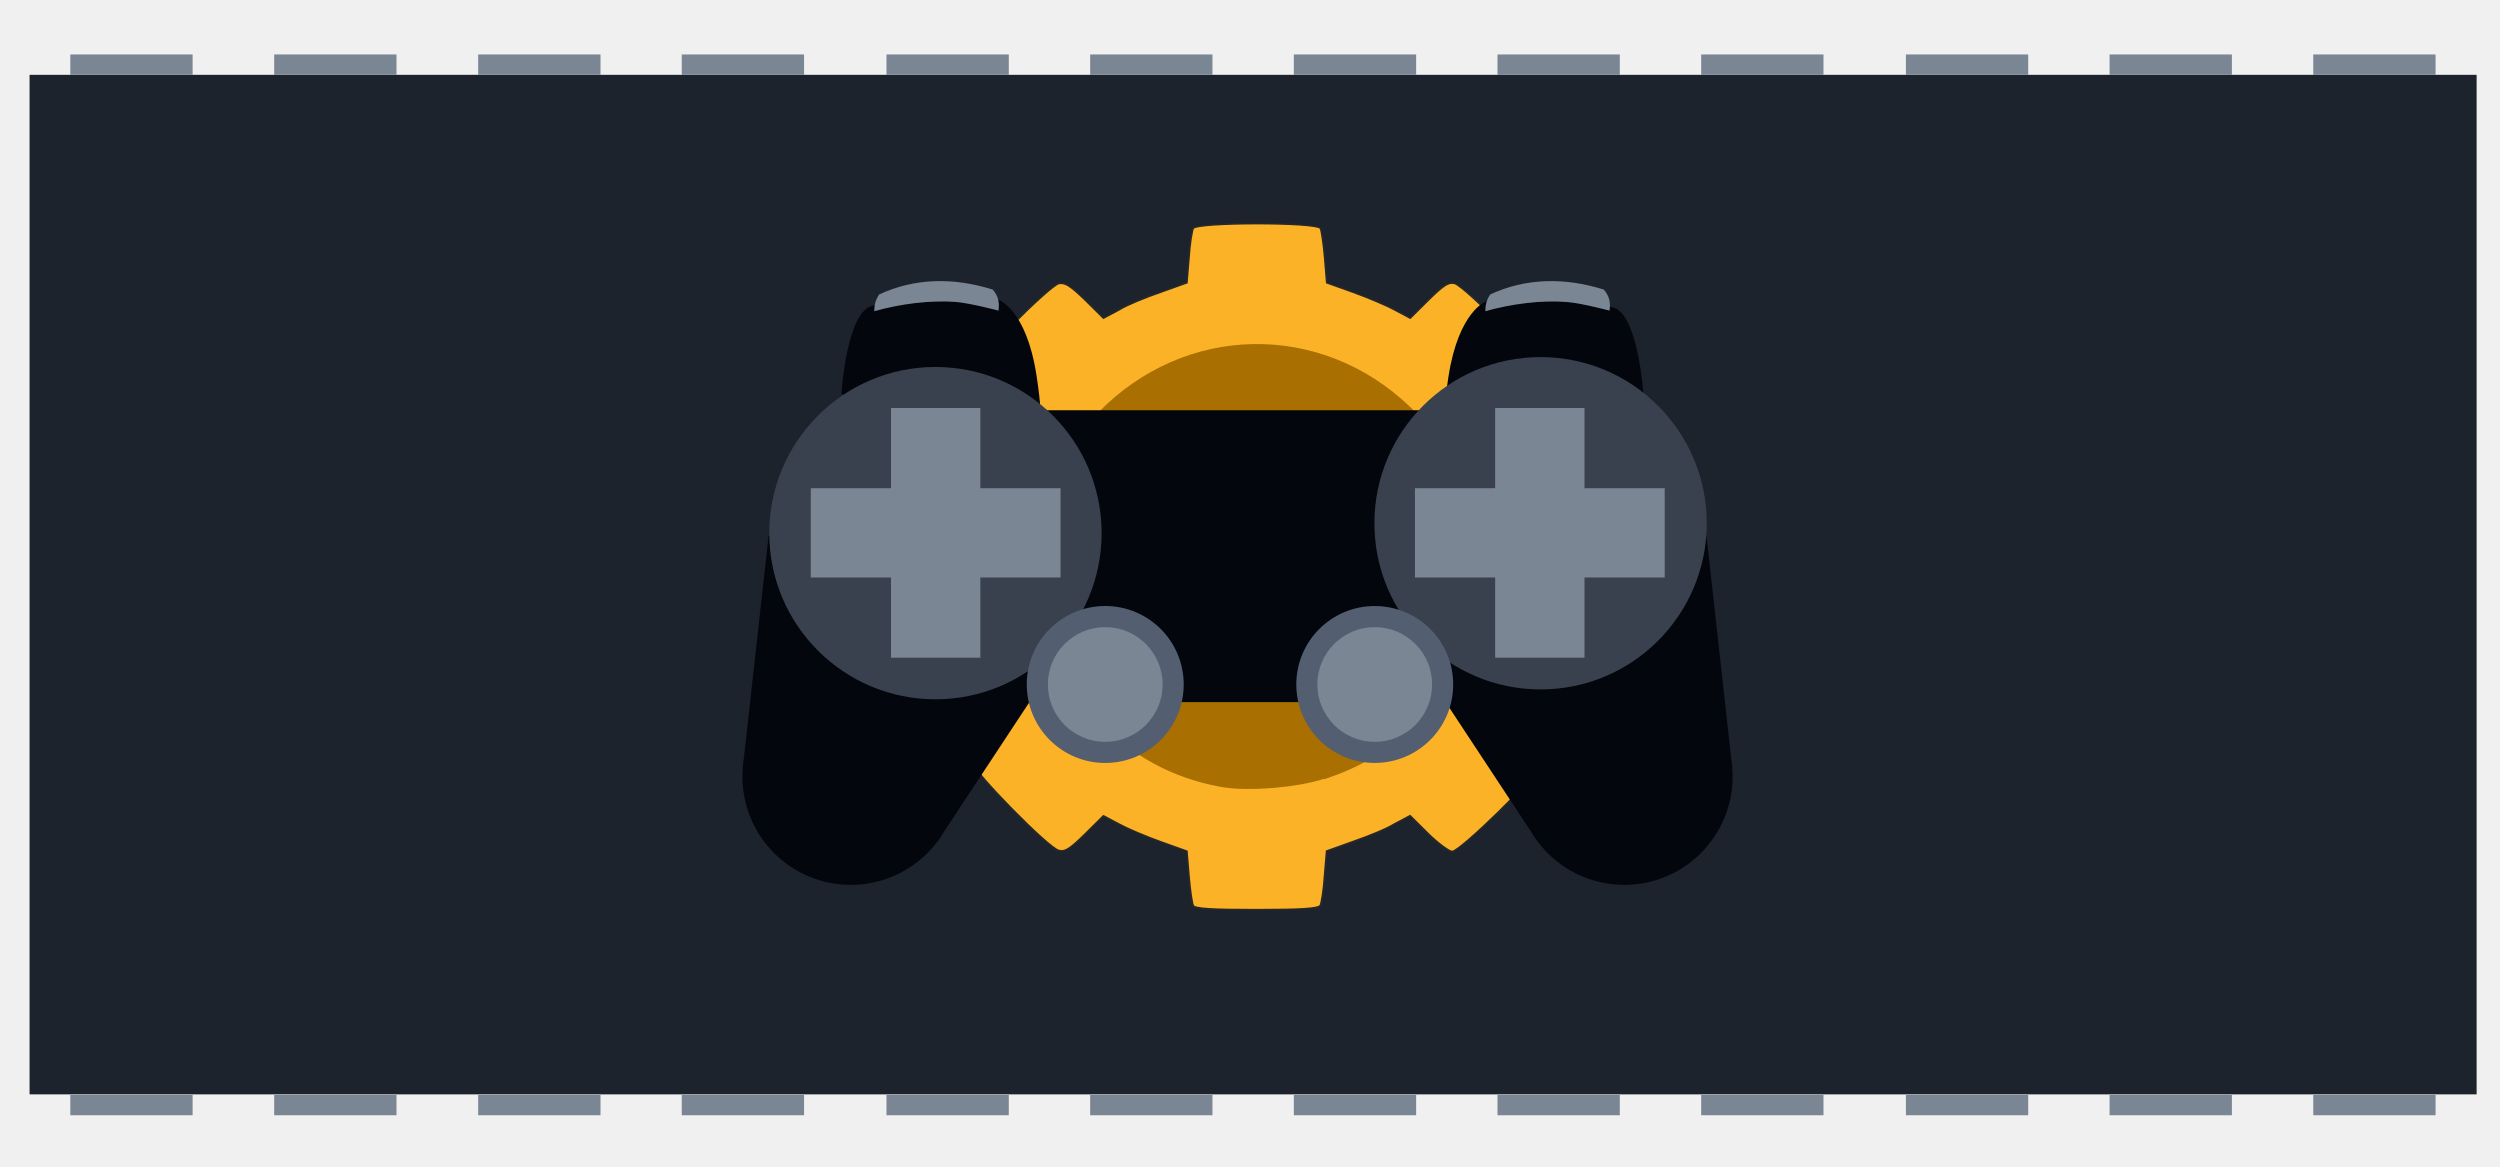
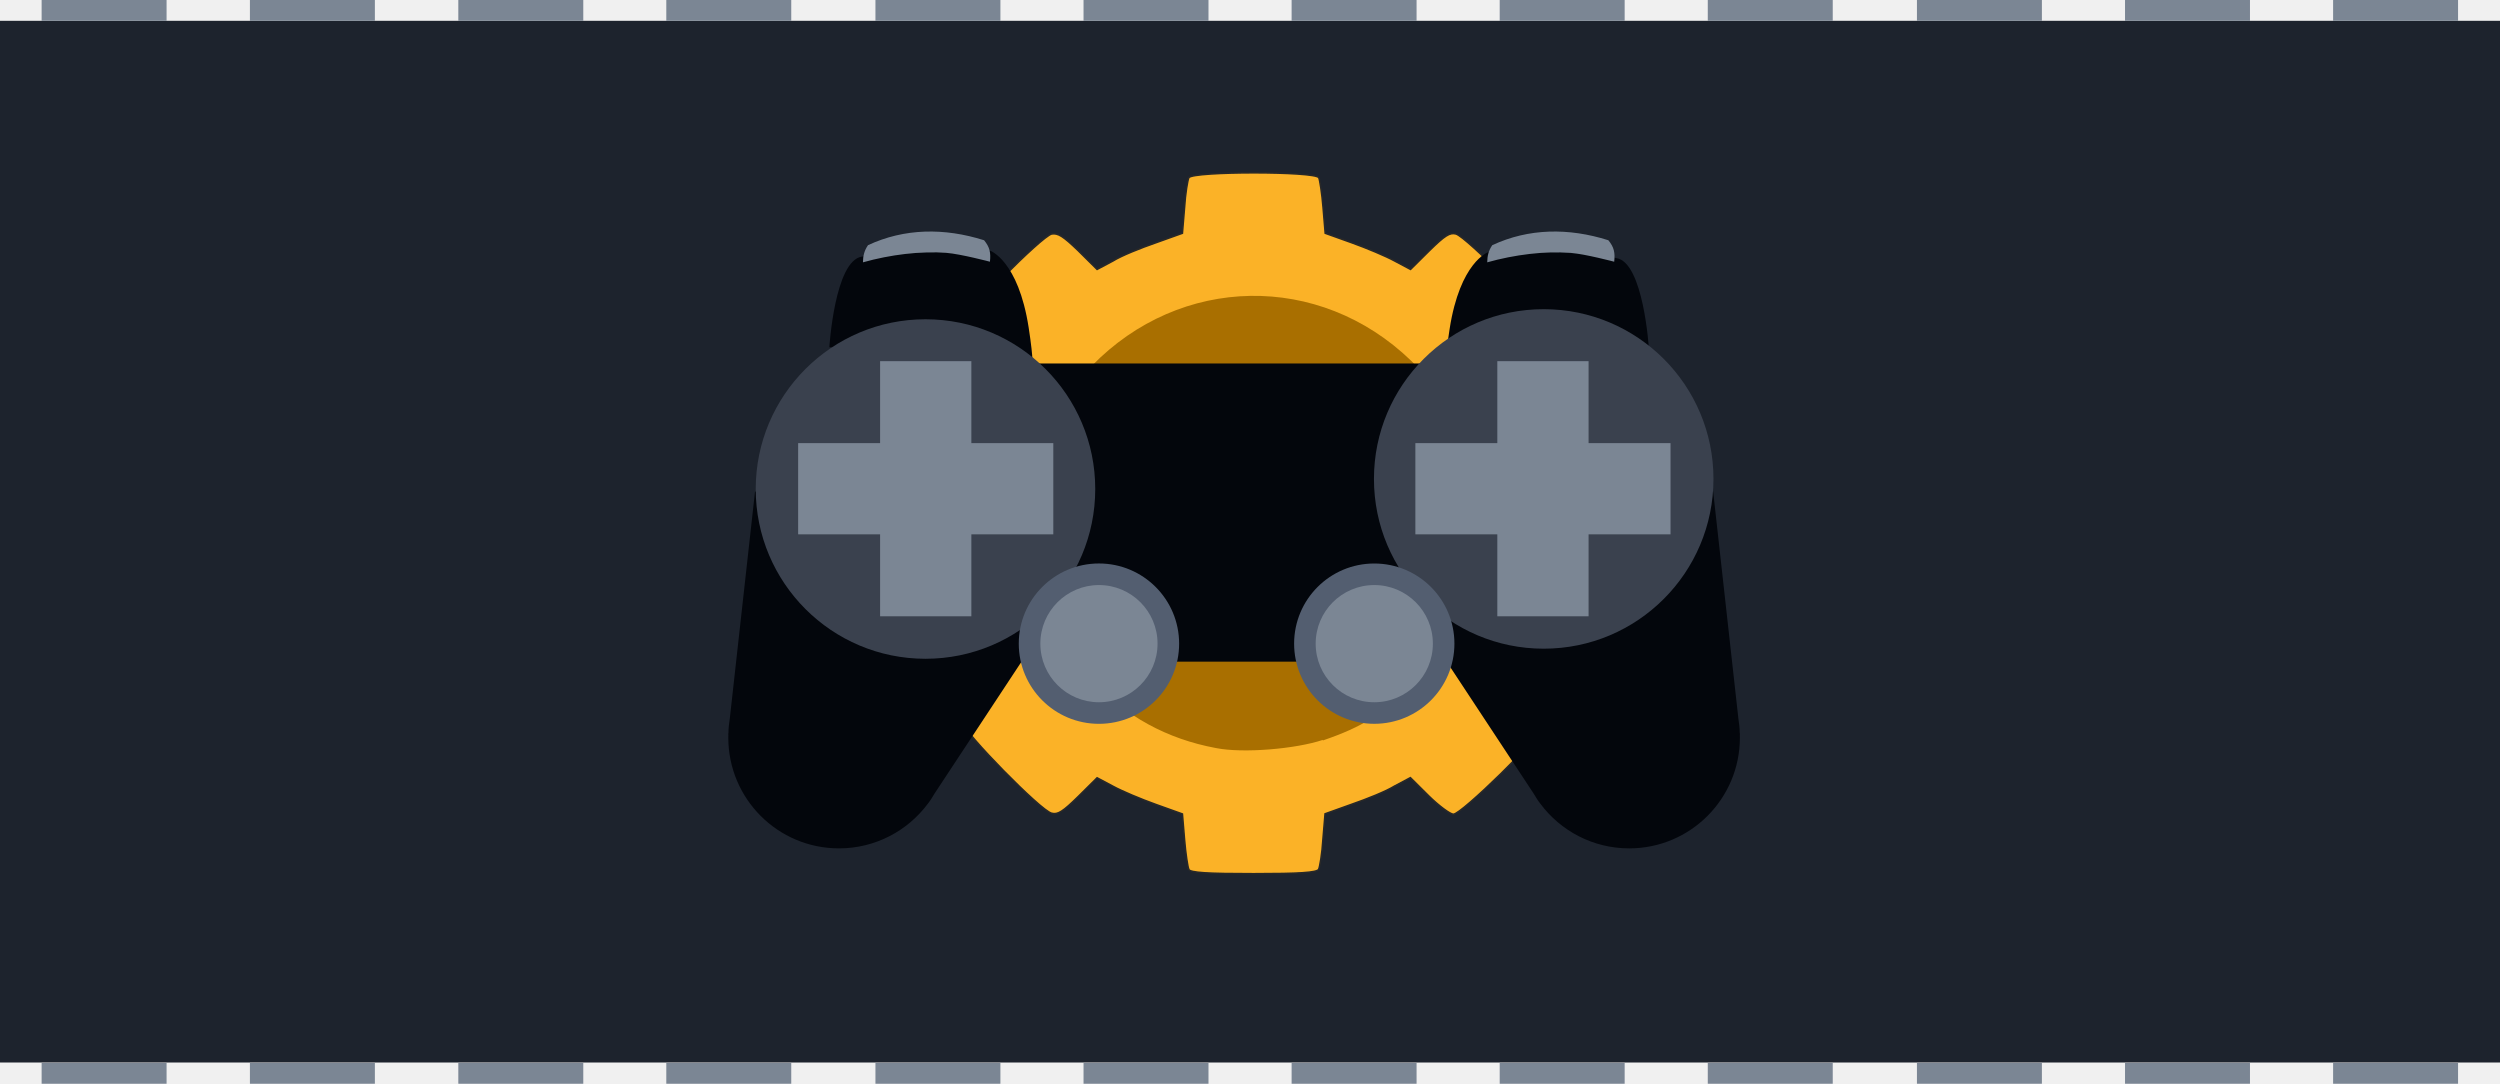
- <svg xmlns="http://www.w3.org/2000/svg" id="svg84" viewBox="0 0 172.94 80.715" version="1.1" height="305.06" width="653.63">
+ <svg xmlns="http://www.w3.org/2000/svg" width="639.785" height="277.348" version="1.1" viewBox="0 0 169.277 73.383" id="svg84">
  <defs id="defs88" />
-   <g id="g82" stroke-width=".138" transform="matrix(7.2627 0 0 7.2627 -682.16 -695.34)">
-     <rect id="rect4" style="paint-order:normal" fill="#1d232d" height="9.711" width="23.308" y="96.454" x="94.208" />
-     <g id="g64" fill="#7b8694">
-       <path id="path6" d="m94.596 96.26h1.165v0.194h-1.165z" />
-       <path id="path8" d="m96.538 96.26h1.165v0.194h-1.165z" />
-       <path id="path10" d="m98.481 96.26h1.165v0.194h-1.165z" />
-       <path id="path12" d="m100.42 96.26h1.165v0.194h-1.165z" />
-       <path id="path14" d="m102.37 96.26h1.165v0.194h-1.165z" />
-       <path id="path16" d="m104.31 96.26h1.165v0.194h-1.165z" />
-       <path id="path18" d="m106.25 96.26h1.165v0.194h-1.165z" />
-       <path id="path20" d="m108.19 96.26h1.165v0.194h-1.165z" />
-       <path style="fill:#7b8694;fill-opacity:1" id="path22" d="m110.13 96.26h1.165v0.194h-1.165z" />
-       <path id="path24" d="m112.08 96.26h1.165v0.194h-1.165z" />
-       <path id="path26" d="m114.02 96.26h1.165v0.194h-1.165z" />
-       <path id="path28" d="m115.96 96.26h1.165v0.194h-1.165z" />
-       <path id="path30" d="m115.96 106.17h1.165v0.194h-1.165z" />
-       <path id="path32" d="m114.02 106.17h1.165v0.194h-1.165z" />
-       <path id="path34" d="m112.08 106.17h1.165v0.194h-1.165z" />
-       <path id="path36" d="m110.13 106.17h1.165v0.194h-1.165z" />
-       <path id="path38" d="m108.19 106.17h1.165v0.194h-1.165z" />
-       <path id="path40" d="m106.25 106.17h1.165v0.194h-1.165z" />
-       <path id="path42" d="m104.31 106.17h1.165v0.194h-1.165z" />
-       <path id="path44" d="m102.37 106.17h1.165v0.194h-1.165z" />
-       <path id="path46" d="m100.42 106.17h1.165v0.194h-1.165z" />
-       <path id="path48" d="m98.481 106.17h1.165v0.194h-1.165z" />
-       <path id="path50" d="m96.538 106.17h1.165v0.194h-1.165z" />
-       <path id="path52" d="m94.596 106.17h1.165v0.194h-1.165z" />
+   <g transform="matrix(7.2627,0,0,7.2627,-684.2055,-699.1075)" stroke-width="0.138" id="g82">
+     <rect x="94.208" y="96.454" width="23.308" height="9.712" fill="#1d232d" style="paint-order:normal" id="rect4" />
+     <g fill="#7b8694" id="g64">
+       <path d="m 94.596,96.26 h 1.165 v 0.194 H 94.596 Z" id="path6" />
+       <path d="m 96.538,96.26 h 1.165 v 0.194 H 96.538 Z" id="path8" />
+       <path d="m 98.481,96.26 h 1.165 v 0.194 H 98.481 Z" id="path10" />
+       <path d="m 100.42,96.26 h 1.165 v 0.194 H 100.42 Z" id="path12" />
+       <path d="m 102.37,96.26 h 1.165 v 0.194 H 102.37 Z" id="path14" />
+       <path d="m 104.31,96.26 h 1.165 v 0.194 H 104.31 Z" id="path16" />
+       <path d="m 106.25,96.26 h 1.165 v 0.194 H 106.25 Z" id="path18" />
+       <path d="m 108.19,96.26 h 1.165 v 0.194 H 108.19 Z" id="path20" />
+       <path d="m 110.13,96.26 h 1.165 v 0.194 H 110.13 Z" id="path22" style="fill:#7b8694;fill-opacity:1" />
+       <path d="m 112.08,96.26 h 1.165 v 0.194 H 112.08 Z" id="path24" />
+       <path d="m 114.02,96.26 h 1.165 v 0.194 H 114.02 Z" id="path26" />
+       <path d="m 115.96,96.26 h 1.165 v 0.194 H 115.96 Z" id="path28" />
+       <path d="m 115.96,106.17 h 1.165 v 0.194 H 115.96 Z" id="path30" />
+       <path d="m 114.02,106.17 h 1.165 v 0.194 H 114.02 Z" id="path32" />
+       <path d="m 112.08,106.17 h 1.165 v 0.194 H 112.08 Z" id="path34" />
+       <path d="m 110.13,106.17 h 1.165 v 0.194 H 110.13 Z" id="path36" />
+       <path d="m 108.19,106.17 h 1.165 v 0.194 H 108.19 Z" id="path38" />
+       <path d="m 106.25,106.17 h 1.165 v 0.194 H 106.25 Z" id="path40" />
+       <path d="m 104.31,106.17 h 1.165 v 0.194 H 104.31 Z" id="path42" />
+       <path d="m 102.37,106.17 h 1.165 v 0.194 H 102.37 Z" id="path44" />
+       <path d="m 100.42,106.17 h 1.165 v 0.194 H 100.42 Z" id="path46" />
+       <path d="m 98.481,106.17 h 1.165 v 0.194 H 98.481 Z" id="path48" />
+       <path d="m 96.538,106.17 h 1.165 v 0.194 H 96.538 Z" id="path50" />
+       <path d="m 94.596,106.17 h 1.165 v 0.194 H 94.596 Z" id="path52" />
    </g>
  </g>
-   <g style="fill:#ffffff;fill-opacity:1;stroke:#000000;stroke-opacity:1" transform="matrix(9.677851,0,0,9.677851,-963.5357,-941.3335)" stroke-width="0.011" id="g66">
-     <path style="fill:#fbb227;fill-opacity:1;stroke:#282828;stroke-opacity:1" d="m 108.09,103.74 c -0.007,-0.015 -0.022,-0.11 -0.03,-0.209 l -0.015,-0.18 -0.187,-0.067 c -0.103,-0.037 -0.237,-0.093 -0.299,-0.127 l -0.111,-0.059 -0.132,0.131 c -0.107,0.105 -0.143,0.129 -0.186,0.117 -0.074,-0.015 -0.619,-0.573 -0.619,-0.629 0,-0.022 0.059,-0.102 0.128,-0.172 l 0.128,-0.129 -0.059,-0.111 c -0.037,-0.059 -0.091,-0.195 -0.127,-0.299 l -0.067,-0.187 -0.18,-0.015 c -0.099,-0.006 -0.192,-0.022 -0.209,-0.03 -0.045,-0.03 -0.045,-0.882 0,-0.909 0.015,-0.007 0.11,-0.022 0.209,-0.03 l 0.18,-0.015 0.067,-0.187 c 0.037,-0.103 0.093,-0.237 0.127,-0.299 l 0.059,-0.111 -0.128,-0.129 c -0.074,-0.074 -0.128,-0.149 -0.128,-0.172 0,-0.059 0.547,-0.61 0.619,-0.629 0.045,-0.007 0.08,0.015 0.186,0.117 l 0.132,0.131 0.111,-0.059 c 0.059,-0.037 0.195,-0.091 0.299,-0.127 l 0.187,-0.067 0.015,-0.18 c 0.006,-0.099 0.022,-0.192 0.03,-0.209 0.03,-0.045 0.882,-0.045 0.909,0 0.007,0.015 0.022,0.11 0.03,0.209 l 0.015,0.18 0.187,0.067 c 0.103,0.037 0.237,0.093 0.299,0.127 l 0.111,0.059 0.132,-0.131 c 0.107,-0.105 0.143,-0.129 0.186,-0.117 0.074,0.022 0.619,0.573 0.619,0.629 0,0.022 -0.059,0.102 -0.128,0.172 l -0.128,0.129 0.059,0.111 c 0.037,0.059 0.091,0.195 0.127,0.299 l 0.067,0.187 0.18,0.015 c 0.099,0.006 0.192,0.022 0.209,0.03 0.045,0.03 0.045,0.882 0,0.909 -0.015,0.007 -0.11,0.022 -0.209,0.03 l -0.18,0.015 -0.067,0.187 c -0.037,0.103 -0.093,0.237 -0.127,0.299 l -0.059,0.111 0.131,0.132 c 0.105,0.107 0.129,0.143 0.117,0.186 -0.015,0.074 -0.573,0.619 -0.629,0.619 -0.022,0 -0.102,-0.059 -0.172,-0.128 l -0.129,-0.128 -0.111,0.059 c -0.059,0.037 -0.195,0.091 -0.299,0.127 l -0.187,0.067 -0.015,0.18 c -0.006,0.099 -0.022,0.192 -0.03,0.209 -0.015,0.022 -0.132,0.03 -0.455,0.03 -0.323,0 -0.441,-0.007 -0.455,-0.03 z" fill="#d2d6dc" id="path56-9" />
-     <path style="fill:#a96f00;fill-opacity:1;stroke:none;stroke-width:0.014;stroke-opacity:1" d="m 109.027,102.837 c 0.28,-0.096 0.419,-0.184 0.636,-0.4 0.331,-0.331 0.469,-0.658 0.469,-1.116 0,-0.46 -0.153,-0.817 -0.488,-1.142 -0.641,-0.619 -1.614,-0.601 -2.234,0.038 -0.312,0.323 -0.447,0.655 -0.447,1.1 0,0.44 0.135,0.775 0.438,1.092 0.251,0.262 0.536,0.417 0.879,0.481 0.19,0.038 0.559,0.006 0.747,-0.057 z" fill="#303030" id="path62" />
-     <path style="fill:#ffffff;fill-opacity:1;stroke:#000000;stroke-opacity:1" d="m 108.41,102.04 c -0.345,-0.067 -0.588,-0.365 -0.588,-0.714 0,-0.206 0.067,-0.361 0.213,-0.51 0.149,-0.149 0.304,-0.213 0.51,-0.213 0.206,0 0.361,0.067 0.51,0.213 0.149,0.149 0.213,0.304 0.213,0.51 0,0.452 -0.421,0.802 -0.859,0.714 z" fill="#d2d6dc" id="path64" />
+   <g id="g66" stroke-width="0.011" transform="matrix(9.677851,0,0,9.677851,-965.5812,-945.101)" style="fill:#ffffff;fill-opacity:1;stroke:#000000;stroke-opacity:1">
+     <path id="path56-9" fill="#d2d6dc" d="m 108.09,103.74 c -0.007,-0.015 -0.022,-0.11 -0.03,-0.209 l -0.015,-0.18 -0.187,-0.067 c -0.103,-0.037 -0.237,-0.093 -0.299,-0.127 l -0.111,-0.059 -0.132,0.131 c -0.107,0.105 -0.143,0.129 -0.186,0.117 -0.074,-0.015 -0.619,-0.573 -0.619,-0.629 0,-0.022 0.059,-0.102 0.128,-0.172 l 0.128,-0.129 -0.059,-0.111 c -0.037,-0.059 -0.091,-0.195 -0.127,-0.299 l -0.067,-0.187 -0.18,-0.015 c -0.099,-0.006 -0.192,-0.022 -0.209,-0.03 -0.045,-0.03 -0.045,-0.882 0,-0.909 0.015,-0.007 0.11,-0.022 0.209,-0.03 l 0.18,-0.015 0.067,-0.187 c 0.037,-0.103 0.093,-0.237 0.127,-0.299 l 0.059,-0.111 -0.128,-0.129 c -0.074,-0.074 -0.128,-0.149 -0.128,-0.172 0,-0.059 0.547,-0.61 0.619,-0.629 0.045,-0.007 0.08,0.015 0.186,0.117 l 0.132,0.131 0.111,-0.059 c 0.059,-0.037 0.195,-0.091 0.299,-0.127 l 0.187,-0.067 0.015,-0.18 c 0.006,-0.099 0.022,-0.192 0.03,-0.209 0.03,-0.045 0.882,-0.045 0.909,0 0.007,0.015 0.022,0.11 0.03,0.209 l 0.015,0.18 0.187,0.067 c 0.103,0.037 0.237,0.093 0.299,0.127 l 0.111,0.059 0.132,-0.131 c 0.107,-0.105 0.143,-0.129 0.186,-0.117 0.074,0.022 0.619,0.573 0.619,0.629 0,0.022 -0.059,0.102 -0.128,0.172 l -0.128,0.129 0.059,0.111 c 0.037,0.059 0.091,0.195 0.127,0.299 l 0.067,0.187 0.18,0.015 c 0.099,0.006 0.192,0.022 0.209,0.03 0.045,0.03 0.045,0.882 0,0.909 -0.015,0.007 -0.11,0.022 -0.209,0.03 l -0.18,0.015 -0.067,0.187 c -0.037,0.103 -0.093,0.237 -0.127,0.299 l -0.059,0.111 0.131,0.132 c 0.105,0.107 0.129,0.143 0.117,0.186 -0.015,0.074 -0.573,0.619 -0.629,0.619 -0.022,0 -0.102,-0.059 -0.172,-0.128 l -0.129,-0.128 -0.111,0.059 c -0.059,0.037 -0.195,0.091 -0.299,0.127 l -0.187,0.067 -0.015,0.18 c -0.006,0.099 -0.022,0.192 -0.03,0.209 -0.015,0.022 -0.132,0.03 -0.455,0.03 -0.323,0 -0.441,-0.007 -0.455,-0.03 z" style="fill:#fbb227;fill-opacity:1;stroke:#282828;stroke-opacity:1" />
+     <path id="path62" fill="#303030" d="m 109.027,102.837 c 0.28,-0.096 0.419,-0.184 0.636,-0.4 0.331,-0.331 0.469,-0.658 0.469,-1.116 0,-0.46 -0.153,-0.817 -0.488,-1.142 -0.641,-0.619 -1.614,-0.601 -2.234,0.038 -0.312,0.323 -0.447,0.655 -0.447,1.1 0,0.44 0.135,0.775 0.438,1.092 0.251,0.262 0.536,0.417 0.879,0.481 0.19,0.038 0.559,0.006 0.747,-0.057 z" style="fill:#a96f00;fill-opacity:1;stroke:none;stroke-width:0.014;stroke-opacity:1" />
+     <path id="path64" fill="#d2d6dc" d="m 108.41,102.04 c -0.345,-0.067 -0.588,-0.365 -0.588,-0.714 0,-0.206 0.067,-0.361 0.213,-0.51 0.149,-0.149 0.304,-0.213 0.51,-0.213 0.206,0 0.361,0.067 0.51,0.213 0.149,0.149 0.213,0.304 0.213,0.51 0,0.452 -0.421,0.802 -0.859,0.714 z" style="fill:#ffffff;fill-opacity:1;stroke:#000000;stroke-opacity:1" />
  </g>
-   <path style="fill:#03060c;fill-opacity:1;stroke-width:6.829" d="m 118.044,37.039 1.71,15.383 c 0.048,0.316 0.09,0.645 0.09,0.975 l 0.021,0.09 -0.014,0.003 c 0.003,0.09 0.005,0.135 0.005,0.225 0,4.138 -3.353,7.498 -7.495,7.498 -2.464,0 -4.65,-1.191 -6.016,-3.024 -0.18,-0.225 -0.316,-0.46 -0.465,-0.704 L 98.35,46.064 Z" id="path54-8" />
-   <rect style="fill:#03060c;fill-opacity:1;stroke-width:6.829" x="71.266" y="28.38" width="29.153" height="20.19" id="rect56" />
-   <path style="fill:#03060c;fill-opacity:1;stroke-width:6.829" d="m 102.816,20.841 c 0,0 -1.909,0.645 -2.617,5.214 -0.704,4.568 0.225,2.324 0.225,2.324 l 13.271,-0.997 c 0,0 -0.361,-5.868 -2.207,-6.137 -2.496,-0.555 -8.668,-0.406 -8.668,-0.406 z" id="path58-7" />
-   <path style="fill:#03060c;fill-opacity:1;stroke-width:6.829" d="m 69.081,20.738 c 0,0 1.909,0.645 2.617,5.213 0.704,4.568 -0.225,2.324 -0.225,2.324 L 58.201,27.278 c 0,0 0.361,-5.868 2.207,-6.137 1.832,-0.27 8.668,-0.406 8.668,-0.406 z" id="path60-1" />
-   <path style="fill:#3a414e;fill-opacity:1;stroke-width:6.829" d="m 106.571,47.692 a 11.494,11.494 0 1 1 0,-22.989 11.494,11.494 0 0 1 0,22.989 z" fill="#e5e5e5" fill-rule="evenodd" id="path64-0" />
-   <circle cx="95.099" cy="47.35" r="5.427" fill="#535e70" stroke-miterlimit="40" stroke-width="0.188" id="circle66" />
-   <path style="fill:#03060c;fill-opacity:1;stroke-width:6.829" d="m 53.169,37.039 -1.71,15.383 c -0.048,0.316 -0.09,0.645 -0.09,0.975 l -0.02,0.09 0.014,0.003 c -0.003,0.09 -0.005,0.135 -0.005,0.225 0,4.138 3.353,7.498 7.495,7.498 2.464,0 4.65,-1.191 6.016,-3.024 0.18,-0.225 0.316,-0.46 0.465,-0.704 l 7.532,-11.422 z" fill="#7b8694" id="path68" />
-   <path style="fill:#3a414e;fill-opacity:1;stroke-width:6.829" d="m 64.71,48.375 a 11.494,11.494 0 1 1 0,-22.989 11.494,11.494 0 0 1 0,22.989 z" fill="#e5e5e5" fill-rule="evenodd" id="path70" />
-   <path style="stroke-width:6.829" d="m 103.43,28.223 v 5.55 h -5.549 v 6.176 h 5.549 v 5.549 h 6.179 v -5.549 h 5.549 v -6.176 h -5.549 v -5.55 z" fill="#7b8694" id="path72" />
-   <path style="stroke-width:6.829" d="m 61.637,28.223 v 5.55 h -5.549 v 6.176 h 5.549 v 5.549 h 6.179 v -5.549 h 5.549 v -6.176 h -5.549 v -5.55 z" fill="#7b8694" id="path74" />
-   <flowRoot transform="matrix(0.1056022,0,0,0.1056022,89.08939,-37.28708)" fill="#000000" font-family="Calibri" letter-spacing="0px" stroke-width="4.712" word-spacing="0px" style="line-height:0.01%" xml:space="preserve" id="flowRoot82">
+   <path id="path54-8" d="m 115.998,33.271 1.71,15.383 c 0.048,0.316 0.09,0.645 0.09,0.975 l 0.021,0.09 -0.014,0.003 c 0.003,0.09 0.005,0.135 0.005,0.225 0,4.138 -3.353,7.498 -7.495,7.498 -2.464,0 -4.65,-1.191 -6.016,-3.024 -0.18,-0.225 -0.316,-0.46 -0.465,-0.704 L 96.304,42.296 Z" style="fill:#03060c;fill-opacity:1;stroke-width:6.829" />
+   <rect id="rect56" height="20.19" width="29.153" y="24.612" x="69.22" style="fill:#03060c;fill-opacity:1;stroke-width:6.829" />
+   <path id="path58-7" d="m 100.77,17.073 c 0,0 -1.909,0.645 -2.617,5.214 -0.704,4.568 0.225,2.324 0.225,2.324 l 13.271,-0.997 c 0,0 -0.361,-5.868 -2.207,-6.137 -2.496,-0.555 -8.668,-0.406 -8.668,-0.406 z" style="fill:#03060c;fill-opacity:1;stroke-width:6.829" />
+   <path id="path60-1" d="m 67.035,16.971 c 0,0 1.909,0.645 2.617,5.213 0.704,4.568 -0.225,2.324 -0.225,2.324 L 56.156,23.511 c 0,0 0.361,-5.868 2.207,-6.137 1.832,-0.27 8.668,-0.406 8.668,-0.406 z" style="fill:#03060c;fill-opacity:1;stroke-width:6.829" />
+   <path id="path64-0" fill-rule="evenodd" fill="#e5e5e5" d="m 104.526,43.924 a 11.494,11.494 0 1 1 0,-22.989 11.494,11.494 0 0 1 0,22.989 z" style="fill:#3a414e;fill-opacity:1;stroke-width:6.829" />
+   <circle id="circle66" stroke-width="0.188" stroke-miterlimit="40" fill="#535e70" r="5.427" cy="43.583" cx="93.053" />
+   <path id="path68" fill="#7b8694" d="m 51.124,33.271 -1.71,15.383 c -0.048,0.316 -0.09,0.645 -0.09,0.975 l -0.02,0.09 0.014,0.003 c -0.003,0.09 -0.005,0.135 -0.005,0.225 0,4.138 3.353,7.498 7.495,7.498 2.464,0 4.65,-1.191 6.016,-3.024 0.18,-0.225 0.316,-0.46 0.465,-0.704 l 7.532,-11.422 z" style="fill:#03060c;fill-opacity:1;stroke-width:6.829" />
+   <path id="path70" fill-rule="evenodd" fill="#e5e5e5" d="m 62.665,44.607 a 11.494,11.494 0 1 1 0,-22.989 11.494,11.494 0 0 1 0,22.989 z" style="fill:#3a414e;fill-opacity:1;stroke-width:6.829" />
+   <path id="path72" fill="#7b8694" d="m 101.385,24.455 v 5.55 h -5.549 v 6.176 h 5.549 v 5.549 h 6.179 v -5.549 h 5.549 v -6.176 h -5.549 v -5.55 z" style="stroke-width:6.829" />
+   <path id="path74" fill="#7b8694" d="m 59.592,24.455 v 5.55 h -5.549 v 6.176 h 5.549 v 5.549 h 6.179 v -5.549 h 5.549 v -6.176 h -5.549 v -5.55 z" style="stroke-width:6.829" />
+   <flowRoot id="flowRoot82" xml:space="preserve" style="line-height:0.01%" word-spacing="0px" stroke-width="4.712" letter-spacing="0px" font-family="Calibri" fill="#000000" transform="matrix(0.1056022,0,0,0.1056022,87.04385,-41.05459)">
    <flowRegion id="flowRegion78">
-       <rect x="-175.71" y="576.65" width="162.86" height="62.857" id="rect76-6" />
+       <rect id="rect76-6" height="62.857" width="162.86" y="576.65" x="-175.71" />
    </flowRegion>
-     <flowPara font-size="30px" style="line-height:1.25" id="flowPara80"> </flowPara>
+     <flowPara id="flowPara80" style="line-height:1.25" font-size="30px"> </flowPara>
  </flowRoot>
-   <g style="fill:#7b8694;fill-opacity:1" transform="matrix(6.828906,0,0,6.828906,-638.1892,-652.3394)" stroke-miterlimit="40" stroke-width="0.028" id="g90">
-     <path style="fill:#7b8694;fill-opacity:1" d="m 102.31,98.679 c 0.269,-0.076 0.575,-0.114 0.827,-0.094 0.146,0.012 0.432,0.088 0.432,0.088 0.01,-0.088 -0.001,-0.144 -0.058,-0.213 -0.395,-0.125 -0.791,-0.119 -1.151,0.049 -0.037,0.054 -0.049,0.105 -0.05,0.169 z" fill="#e5e5e5" id="path86" />
-     <path style="fill:#7b8694;fill-opacity:1" d="m 108.5,98.679 c 0.269,-0.076 0.575,-0.114 0.827,-0.094 0.146,0.012 0.432,0.088 0.432,0.088 0.01,-0.088 -0.001,-0.144 -0.058,-0.213 -0.395,-0.125 -0.791,-0.119 -1.151,0.049 -0.037,0.054 -0.049,0.105 -0.05,0.169 z" fill="#e5e5e5" id="path88" />
+   <g id="g90" stroke-width="0.028" stroke-miterlimit="40" transform="matrix(6.828906,0,0,6.828906,-640.2347,-656.1069)" style="fill:#7b8694;fill-opacity:1">
+     <path id="path86" fill="#e5e5e5" d="m 102.31,98.679 c 0.269,-0.076 0.575,-0.114 0.827,-0.094 0.146,0.012 0.432,0.088 0.432,0.088 0.01,-0.088 -0.001,-0.144 -0.058,-0.213 -0.395,-0.125 -0.791,-0.119 -1.151,0.049 -0.037,0.054 -0.049,0.105 -0.05,0.169 z" style="fill:#7b8694;fill-opacity:1" />
+     <path id="path88" fill="#e5e5e5" d="m 108.5,98.679 c 0.269,-0.076 0.575,-0.114 0.827,-0.094 0.146,0.012 0.432,0.088 0.432,0.088 0.01,-0.088 -0.001,-0.144 -0.058,-0.213 -0.395,-0.125 -0.791,-0.119 -1.151,0.049 -0.037,0.054 -0.049,0.105 -0.05,0.169 z" style="fill:#7b8694;fill-opacity:1" />
  </g>
-   <g transform="matrix(7.2627,0,0,7.2627,-636.2767,-692.1229)" fill="#ffffff" stroke-miterlimit="40" stroke-width="0.028" id="g102" />
-   <g transform="matrix(6.828906,0,0,6.828906,-638.1892,-652.3394)" stroke-miterlimit="40" stroke-width="0.028" id="g122">
-     <circle cx="107.38" cy="102.46" r="0.581" fill="#7b8694" id="circle112" />
-     <circle cx="104.65" cy="102.46" r="0.795" fill="#535e70" id="circle116" />
-     <circle cx="104.65" cy="102.46" r="0.581" fill="#7b8694" id="circle118" />
+   <g id="g102" stroke-width="0.028" stroke-miterlimit="40" fill="#ffffff" transform="matrix(7.2627,0,0,7.2627,-638.3222,-695.8904)" />
+   <g id="g122" stroke-width="0.028" stroke-miterlimit="40" transform="matrix(6.828906,0,0,6.828906,-640.2347,-656.1069)">
+     <circle id="circle112" fill="#7b8694" r="0.581" cy="102.46" cx="107.38" />
+     <circle id="circle116" fill="#535e70" r="0.795" cy="102.46" cx="104.65" />
+     <circle id="circle118" fill="#7b8694" r="0.581" cy="102.46" cx="104.65" />
  </g>
</svg>
